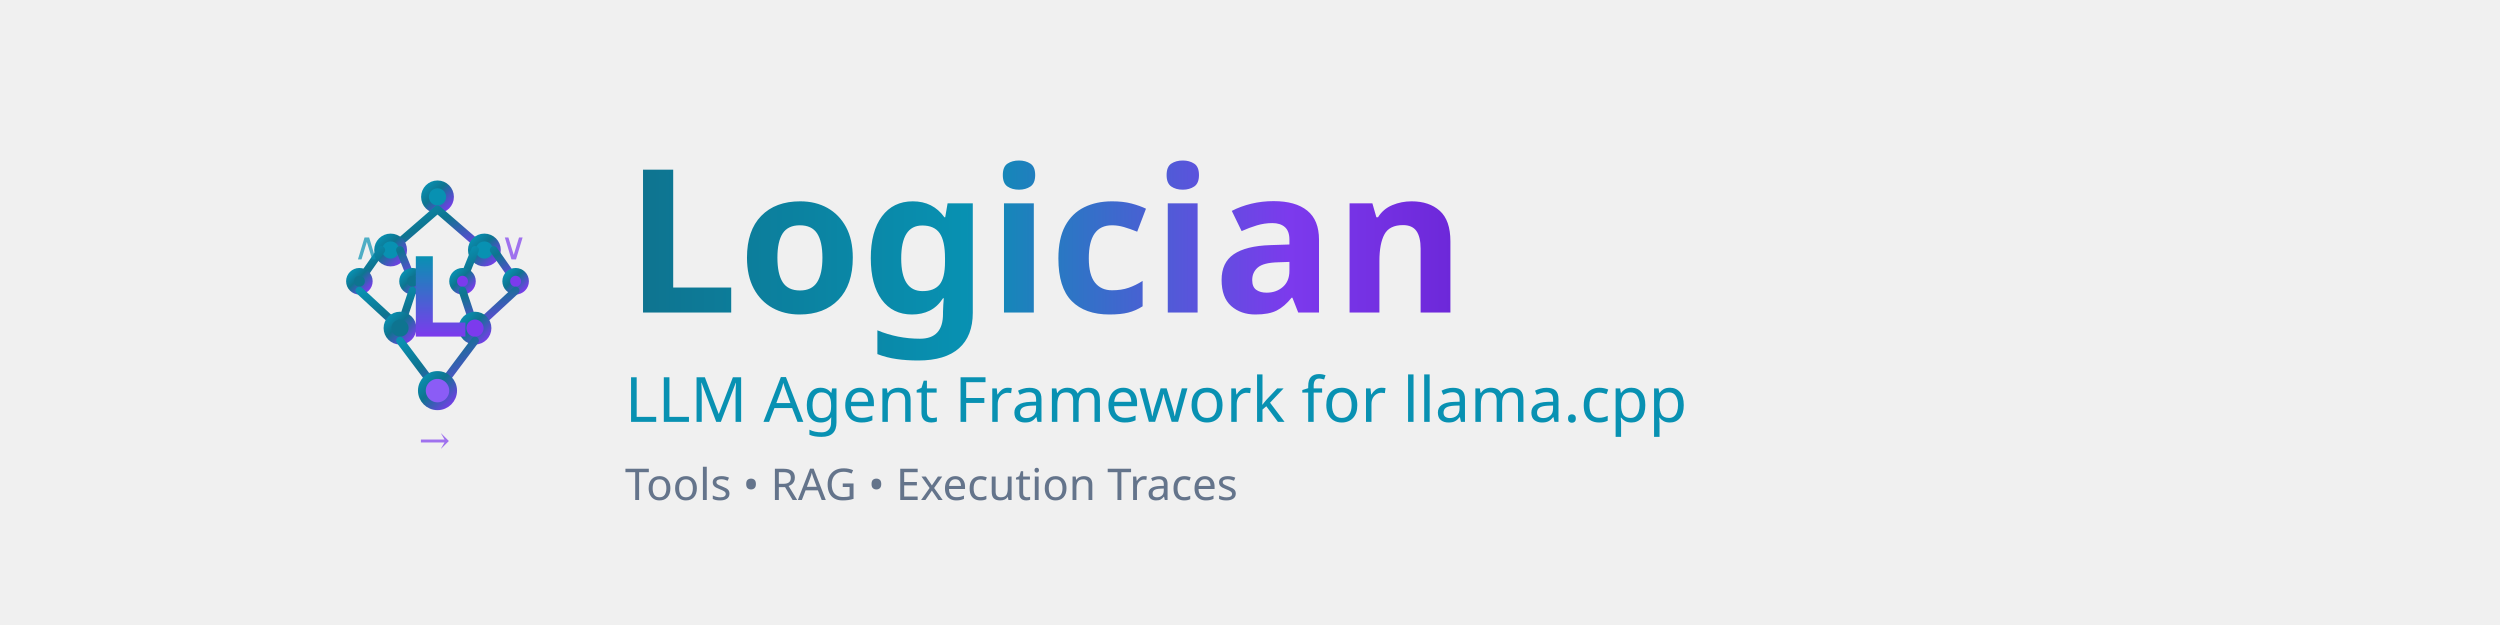
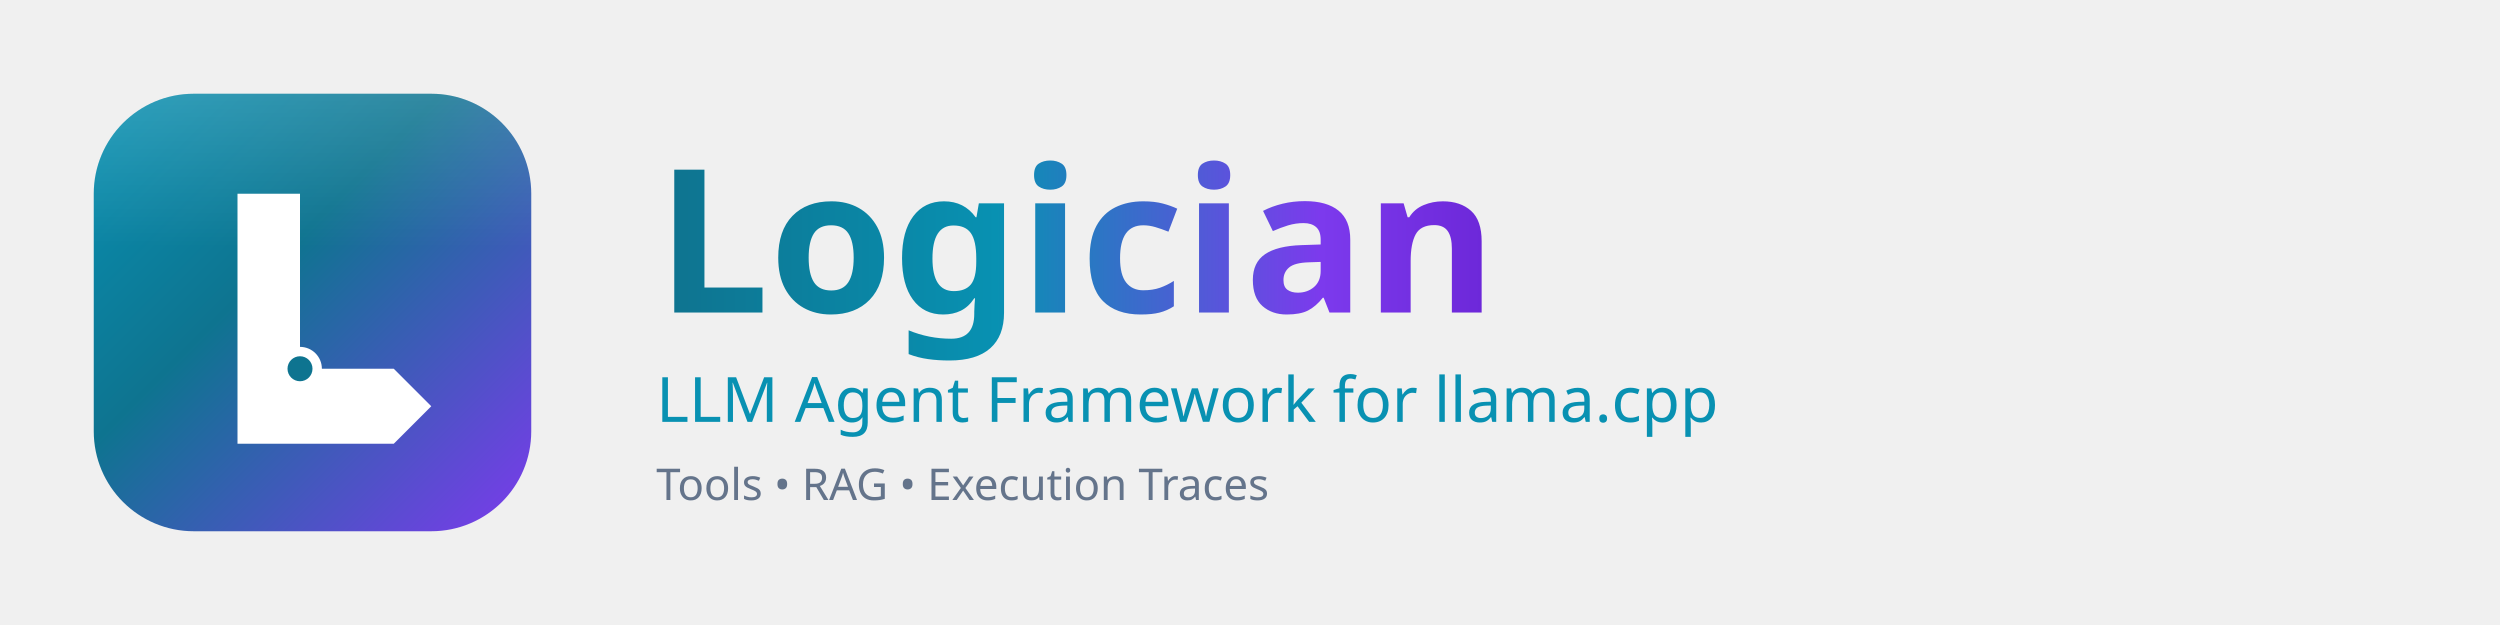
<svg xmlns="http://www.w3.org/2000/svg" width="800" height="200" viewBox="0 0 800 200">
-   <g transform="translate(80, 0)">
-     <g stroke="url(#pathGradientLight)" stroke-width="2.5" fill="none" stroke-linecap="round">
-       <path d="M 60 30 L 60 60" />
-       <circle cx="60" cy="63" r="4" fill="#0891b2" />
-       <path d="M 60 67 L 45 80 M 60 67 L 75 80" />
-       <circle cx="45" cy="80" r="4" fill="#0891b2" />
-       <circle cx="75" cy="80" r="4" fill="#0891b2" />
-       <path d="M 42 80 L 35 90 M 48 80 L 52 90" />
-       <path d="M 72 80 L 68 90 M 78 80 L 85 90" />
-       <circle cx="35" cy="90" r="3" fill="#0e7490" />
-       <circle cx="52" cy="90" r="3" fill="#0e7490" />
-       <circle cx="68" cy="90" r="3" fill="#7c3aed" />
-       <circle cx="85" cy="90" r="3" fill="#7c3aed" />
-       <path d="M 35 93 L 48 105 M 52 93 L 48 105 M 68 93 L 72 105 M 85 93 L 72 105" />
-       <circle cx="48" cy="105" r="4" fill="#0e7490" />
-       <circle cx="72" cy="105" r="4" fill="#7c3aed" />
-       <path d="M 48 109 L 60 125 M 72 109 L 60 125" />
-       <circle cx="60" cy="125" r="5" fill="#8b5cf6" />
-       <path d="M 60 130 L 60 150" />
-     </g>
-     <text x="60" y="95" font-size="36" font-weight="bold" font-family="system-ui, sans-serif" fill="url(#textGradientLight)" text-anchor="middle" dominant-baseline="middle">L</text>
-     <g fill="#0891b2" opacity="0.7" font-family="serif" font-size="12">
-       <text x="33" y="83">∧</text>
-       <text x="80" y="83" fill="#7c3aed">∨</text>
-       <text x="54" y="145" fill="#7c3aed">→</text>
-     </g>
+   <g transform="translate(30, 30)">
+     <rect x="0" y="0" width="140" height="140" rx="32" fill="url(#badgeGradientLight)" />
+     <rect x="0" y="0" width="140" height="140" rx="32" fill="url(#badgeSheenLight)" />
+     <path d="M 46 32              L 66 32              L 66 88              L 96 88              L 108 100              L 96 112              L 46 112              Z" fill="#ffffff" />
+     <circle cx="66" cy="88" r="7" fill="#ffffff" />
+     <circle cx="66" cy="88" r="4" fill="#0e7490" />
  </g>
-   <g transform="translate(200, 100)">
+   <g transform="translate(210, 100)">
    <text x="0" y="0" font-size="64" font-weight="bold" font-family="system-ui, sans-serif" fill="url(#titleGradientLight)">Logician</text>
    <text x="0" y="35" font-size="20" font-family="system-ui, sans-serif" fill="#0891b2" font-weight="500">LLM Agent Framework for llama.cpp</text>
    <text x="0" y="60" font-size="14" font-family="system-ui, sans-serif" fill="#64748b">Tools • RAG • Execution Traces</text>
  </g>
  <defs>
-     <linearGradient id="pathGradientLight" x1="0%" y1="0%" x2="100%" y2="100%">
+     <linearGradient id="badgeGradientLight" x1="0%" y1="0%" x2="100%" y2="100%">
      <stop offset="0%" stop-color="#0891b2" />
      <stop offset="40%" stop-color="#0e7490" />
      <stop offset="100%" stop-color="#7c3aed" />
    </linearGradient>
-     <linearGradient id="textGradientLight" x1="0%" y1="0%" x2="0%" y2="100%">
-       <stop offset="0%" stop-color="#0891b2" />
-       <stop offset="100%" stop-color="#7c3aed" />
+     <linearGradient id="badgeSheenLight" x1="0%" y1="0%" x2="0%" y2="100%">
+       <stop offset="0%" stop-color="#ffffff" stop-opacity="0.15" />
+       <stop offset="35%" stop-color="#ffffff" stop-opacity="0" />
    </linearGradient>
    <linearGradient id="titleGradientLight" x1="0%" y1="0%" x2="100%" y2="0%">
      <stop offset="0%" stop-color="#0e7490" />
      <stop offset="40%" stop-color="#0891b2" />
      <stop offset="80%" stop-color="#7c3aed" />
      <stop offset="100%" stop-color="#6d28d9" />
    </linearGradient>
  </defs>
</svg>
